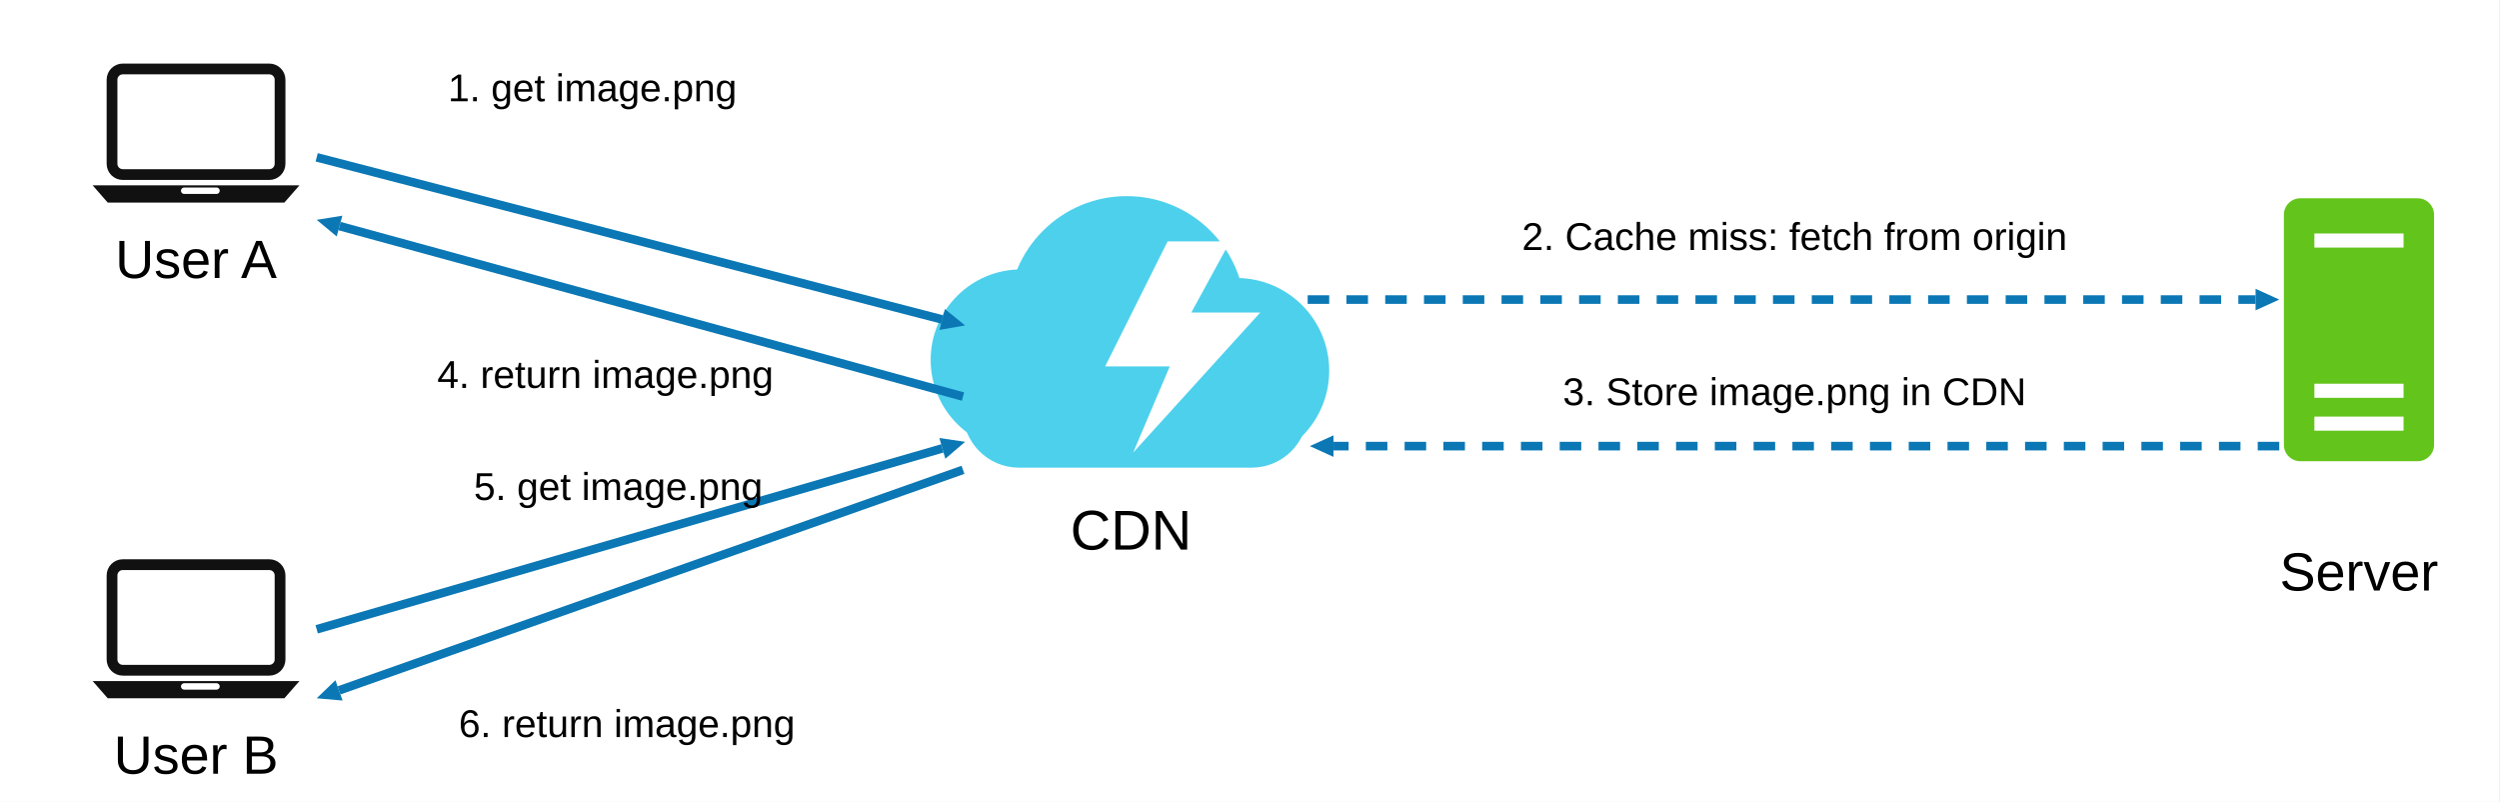
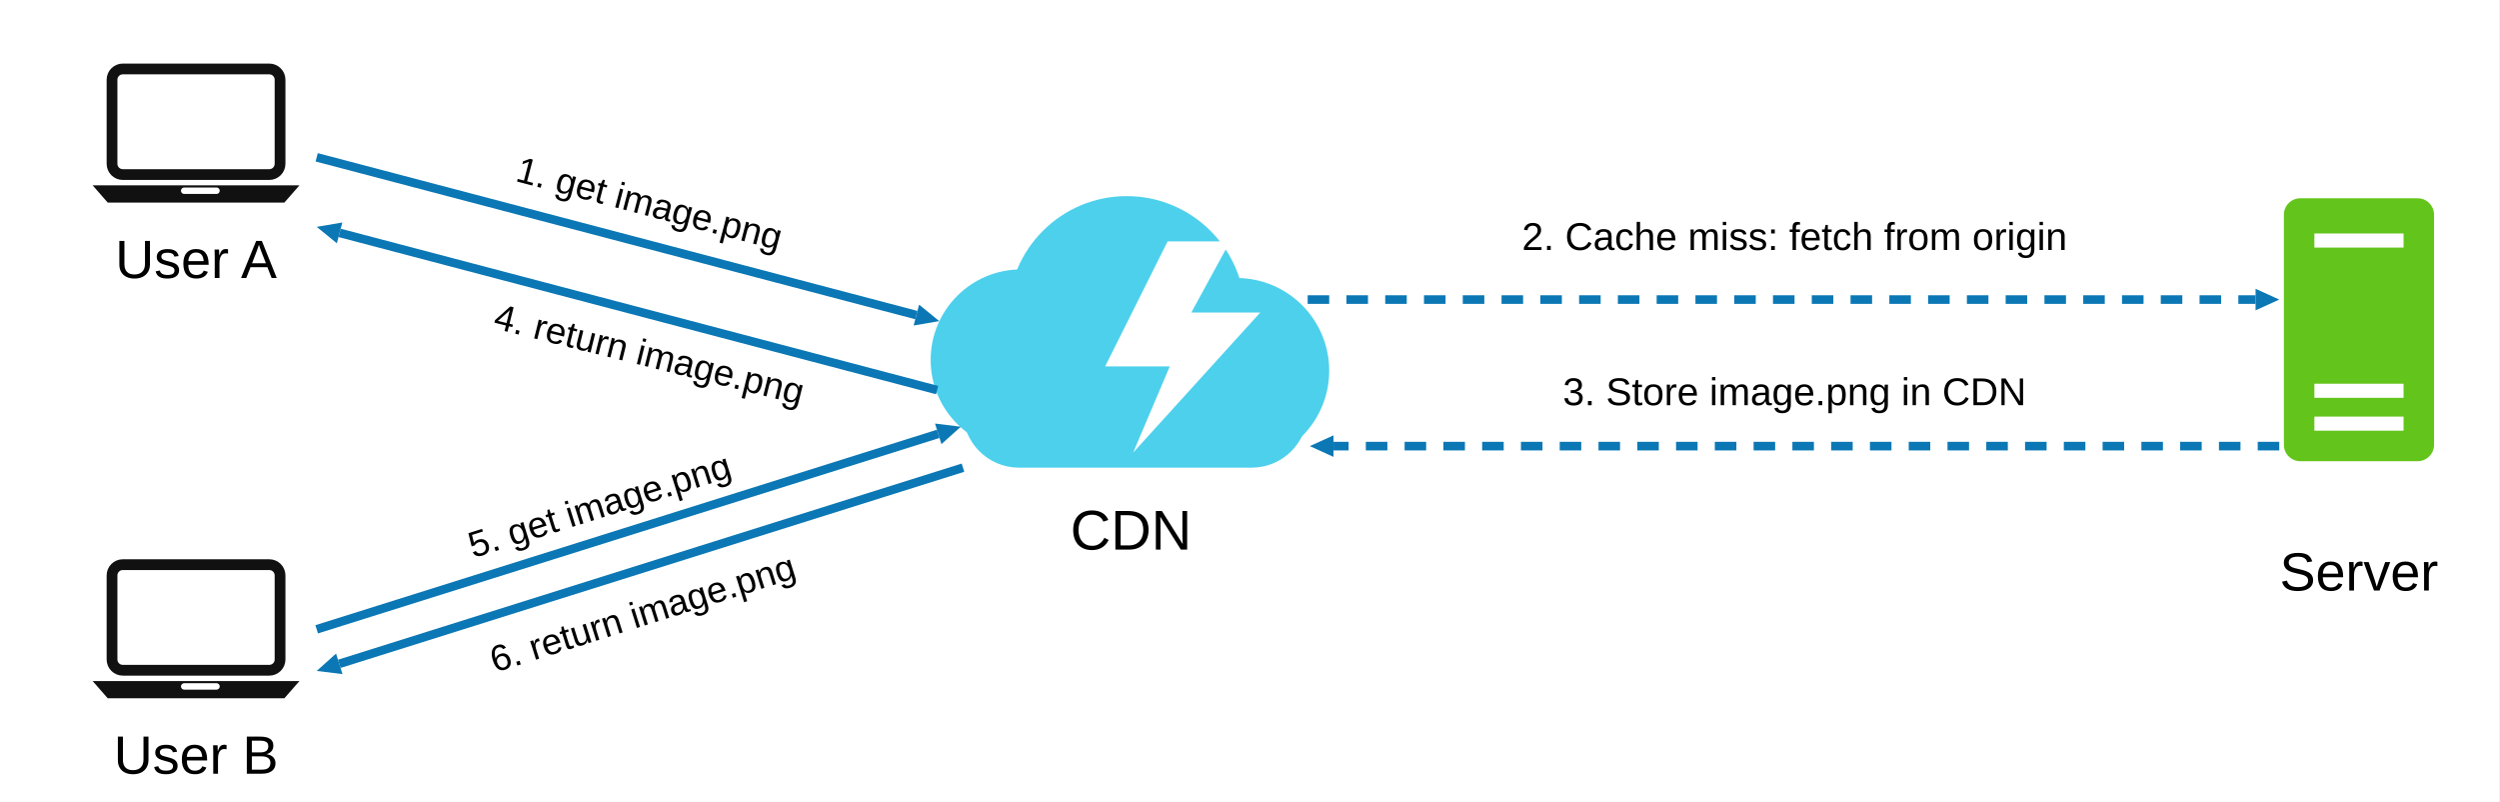
<svg xmlns="http://www.w3.org/2000/svg" width="1160" height="372" viewBox="0 0 1160 372" role="img" aria-labelledby="title desc">
  <defs>
    <marker id="arrow" markerWidth="12" markerHeight="12" viewBox="0 0 12 12" refX="0" refY="6" orient="auto" markerUnits="userSpaceOnUse">
      <path d="M0 1L11 6L0 11Z" fill="#0b78b5" />
    </marker>
    <symbol id="laptop" viewBox="0 0 110 70">
      <rect x="16" y="4" width="78" height="49" rx="5" fill="white" stroke="#111" stroke-width="5" />
      <path d="M7 58H103L96 66H14Z" fill="#111" />
      <rect x="48" y="59" width="18" height="3" rx="1.5" fill="white" />
    </symbol>
    <symbol id="server" viewBox="0 0 64 112">
      <rect width="64" height="112" rx="7" fill="#63c51b" />
      <path d="M13 18H51M13 82H51M13 96H51" stroke="white" stroke-width="6" />
    </symbol>
  </defs>
  <rect width="1160" height="372" fill="white" />
  <use href="#laptop" x="36" y="28" width="110" height="70" />
  <text x="91" y="129" text-anchor="middle" font-family="Arial, sans-serif" font-size="25">User A</text>
  <use href="#laptop" x="36" y="258" width="110" height="70" />
  <text x="91" y="359" text-anchor="middle" font-family="Arial, sans-serif" font-size="25">User B</text>
  <g id="cdn-cloud" fill="#4dd0ec">
    <circle cx="474" cy="167" r="42" />
    <circle cx="523" cy="146" r="55" />
    <circle cx="574" cy="172" r="43" />
    <rect x="447" y="165" width="160" height="52" rx="26" />
    <path d="M542 112L513 170H543L526 210L585 145H553L571 112Z" fill="white" />
  </g>
  <text x="525" y="255" text-anchor="middle" font-family="Arial, sans-serif" font-size="26">CDN</text>
  <use href="#server" x="1060" y="92" width="70" height="122" />
  <text x="1095" y="274" text-anchor="middle" font-family="Arial, sans-serif" font-size="25">Server</text>
-   <path d="M147 73L437.35 148.24" fill="none" stroke="#0b78b5" stroke-width="4" marker-end="url(#arrow)" />
-   <text x="275" y="47" text-anchor="middle" font-family="Arial, sans-serif" font-size="18">1. get image.png</text>
-   <path d="M607 139H1047" fill="none" stroke="#0b78b5" stroke-width="4" stroke-dasharray="10 8" marker-end="url(#arrow)" />
+   <path id="user-a-request" d="M147 73L425.36 146.2" fill="none" stroke="#0b78b5" stroke-width="4" marker-end="url(#arrow)" />
+   <text x="300" y="100" text-anchor="middle" transform="rotate(14.73 300 100)" font-family="Arial, sans-serif" font-size="17">1. get image.png</text>
+   <path id="origin-fetch" d="M607 139H1047" fill="none" stroke="#0b78b5" stroke-width="4" stroke-dasharray="10 8" marker-end="url(#arrow)" />
  <text x="833" y="116" text-anchor="middle" font-family="Arial, sans-serif" font-size="18">2. Cache miss: fetch from origin</text>
-   <path d="M1058 207H619" fill="none" stroke="#0b78b5" stroke-width="4" stroke-dasharray="10 8" marker-end="url(#arrow)" />
+   <path id="origin-return" d="M1058 207H619" fill="none" stroke="#0b78b5" stroke-width="4" stroke-dasharray="10 8" marker-end="url(#arrow)" />
  <text x="833" y="188" text-anchor="middle" font-family="Arial, sans-serif" font-size="18">3. Store image.png in CDN</text>
-   <path d="M447 184L157.61 104.9" fill="none" stroke="#0b78b5" stroke-width="4" marker-end="url(#arrow)" />
-   <text x="281" y="180" text-anchor="middle" font-family="Arial, sans-serif" font-size="18">4. return image.png</text>
-   <path d="M147 292L437.43 208.05" fill="none" stroke="#0b78b5" stroke-width="4" marker-end="url(#arrow)" />
-   <text x="287" y="232" text-anchor="middle" font-family="Arial, sans-serif" font-size="18">5. get image.png</text>
-   <path d="M447 218L157.37 320.34" fill="none" stroke="#0b78b5" stroke-width="4" marker-end="url(#arrow)" />
-   <text x="291" y="342" text-anchor="middle" font-family="Arial, sans-serif" font-size="18">6. return image.png</text>
+   <path id="user-a-return" d="M435 181L157.64 108.06" fill="none" stroke="#0b78b5" stroke-width="4" marker-end="url(#arrow)" />
+   <text x="300" y="170" text-anchor="middle" transform="rotate(14.0 300 170)" font-family="Arial, sans-serif" font-size="17">4. return image.png</text>
+   <path id="user-b-request" d="M147 292L435.51 201.3" fill="none" stroke="#0b78b5" stroke-width="4" marker-end="url(#arrow)" />
+   <text x="280" y="240" text-anchor="middle" transform="rotate(-17.45 280 240)" font-family="Arial, sans-serif" font-size="17">5. get image.png</text>
+   <path id="user-b-return" d="M447 217L157.49 308.02" fill="none" stroke="#0b78b5" stroke-width="4" marker-end="url(#arrow)" />
+   <text x="300" y="290" text-anchor="middle" transform="rotate(-17.45 300 290)" font-family="Arial, sans-serif" font-size="17">6. return image.png</text>
</svg>
